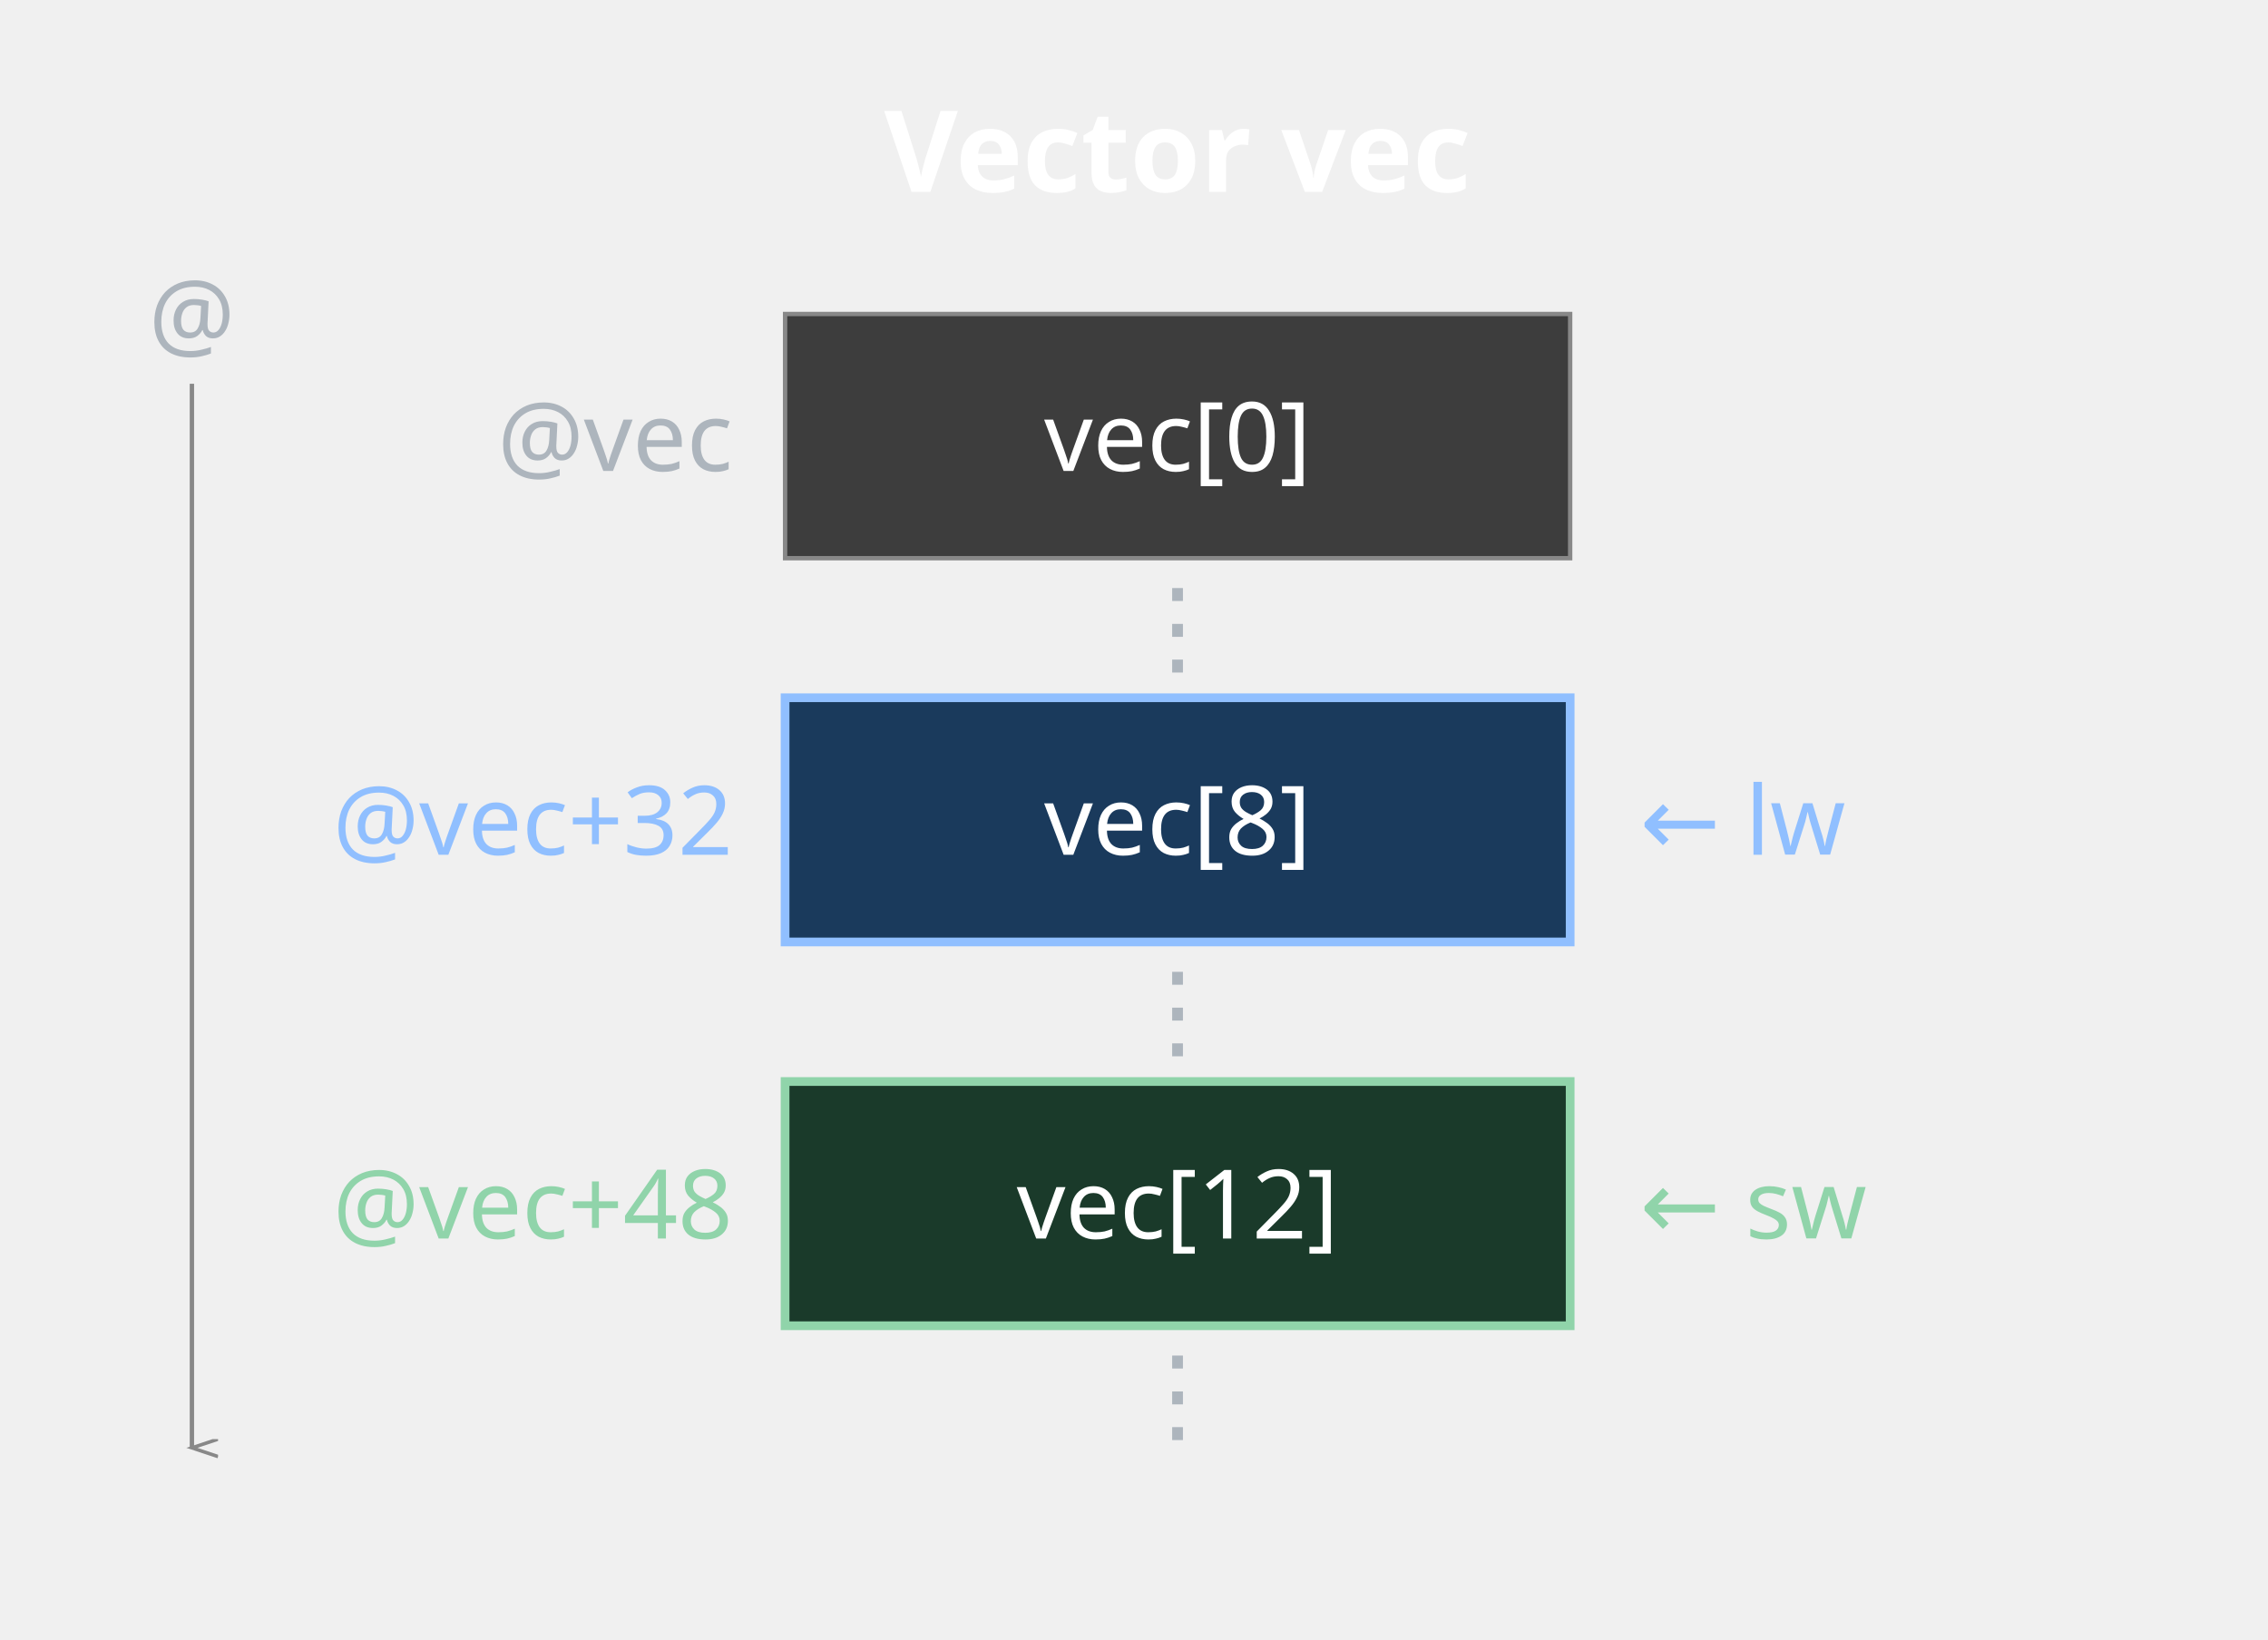
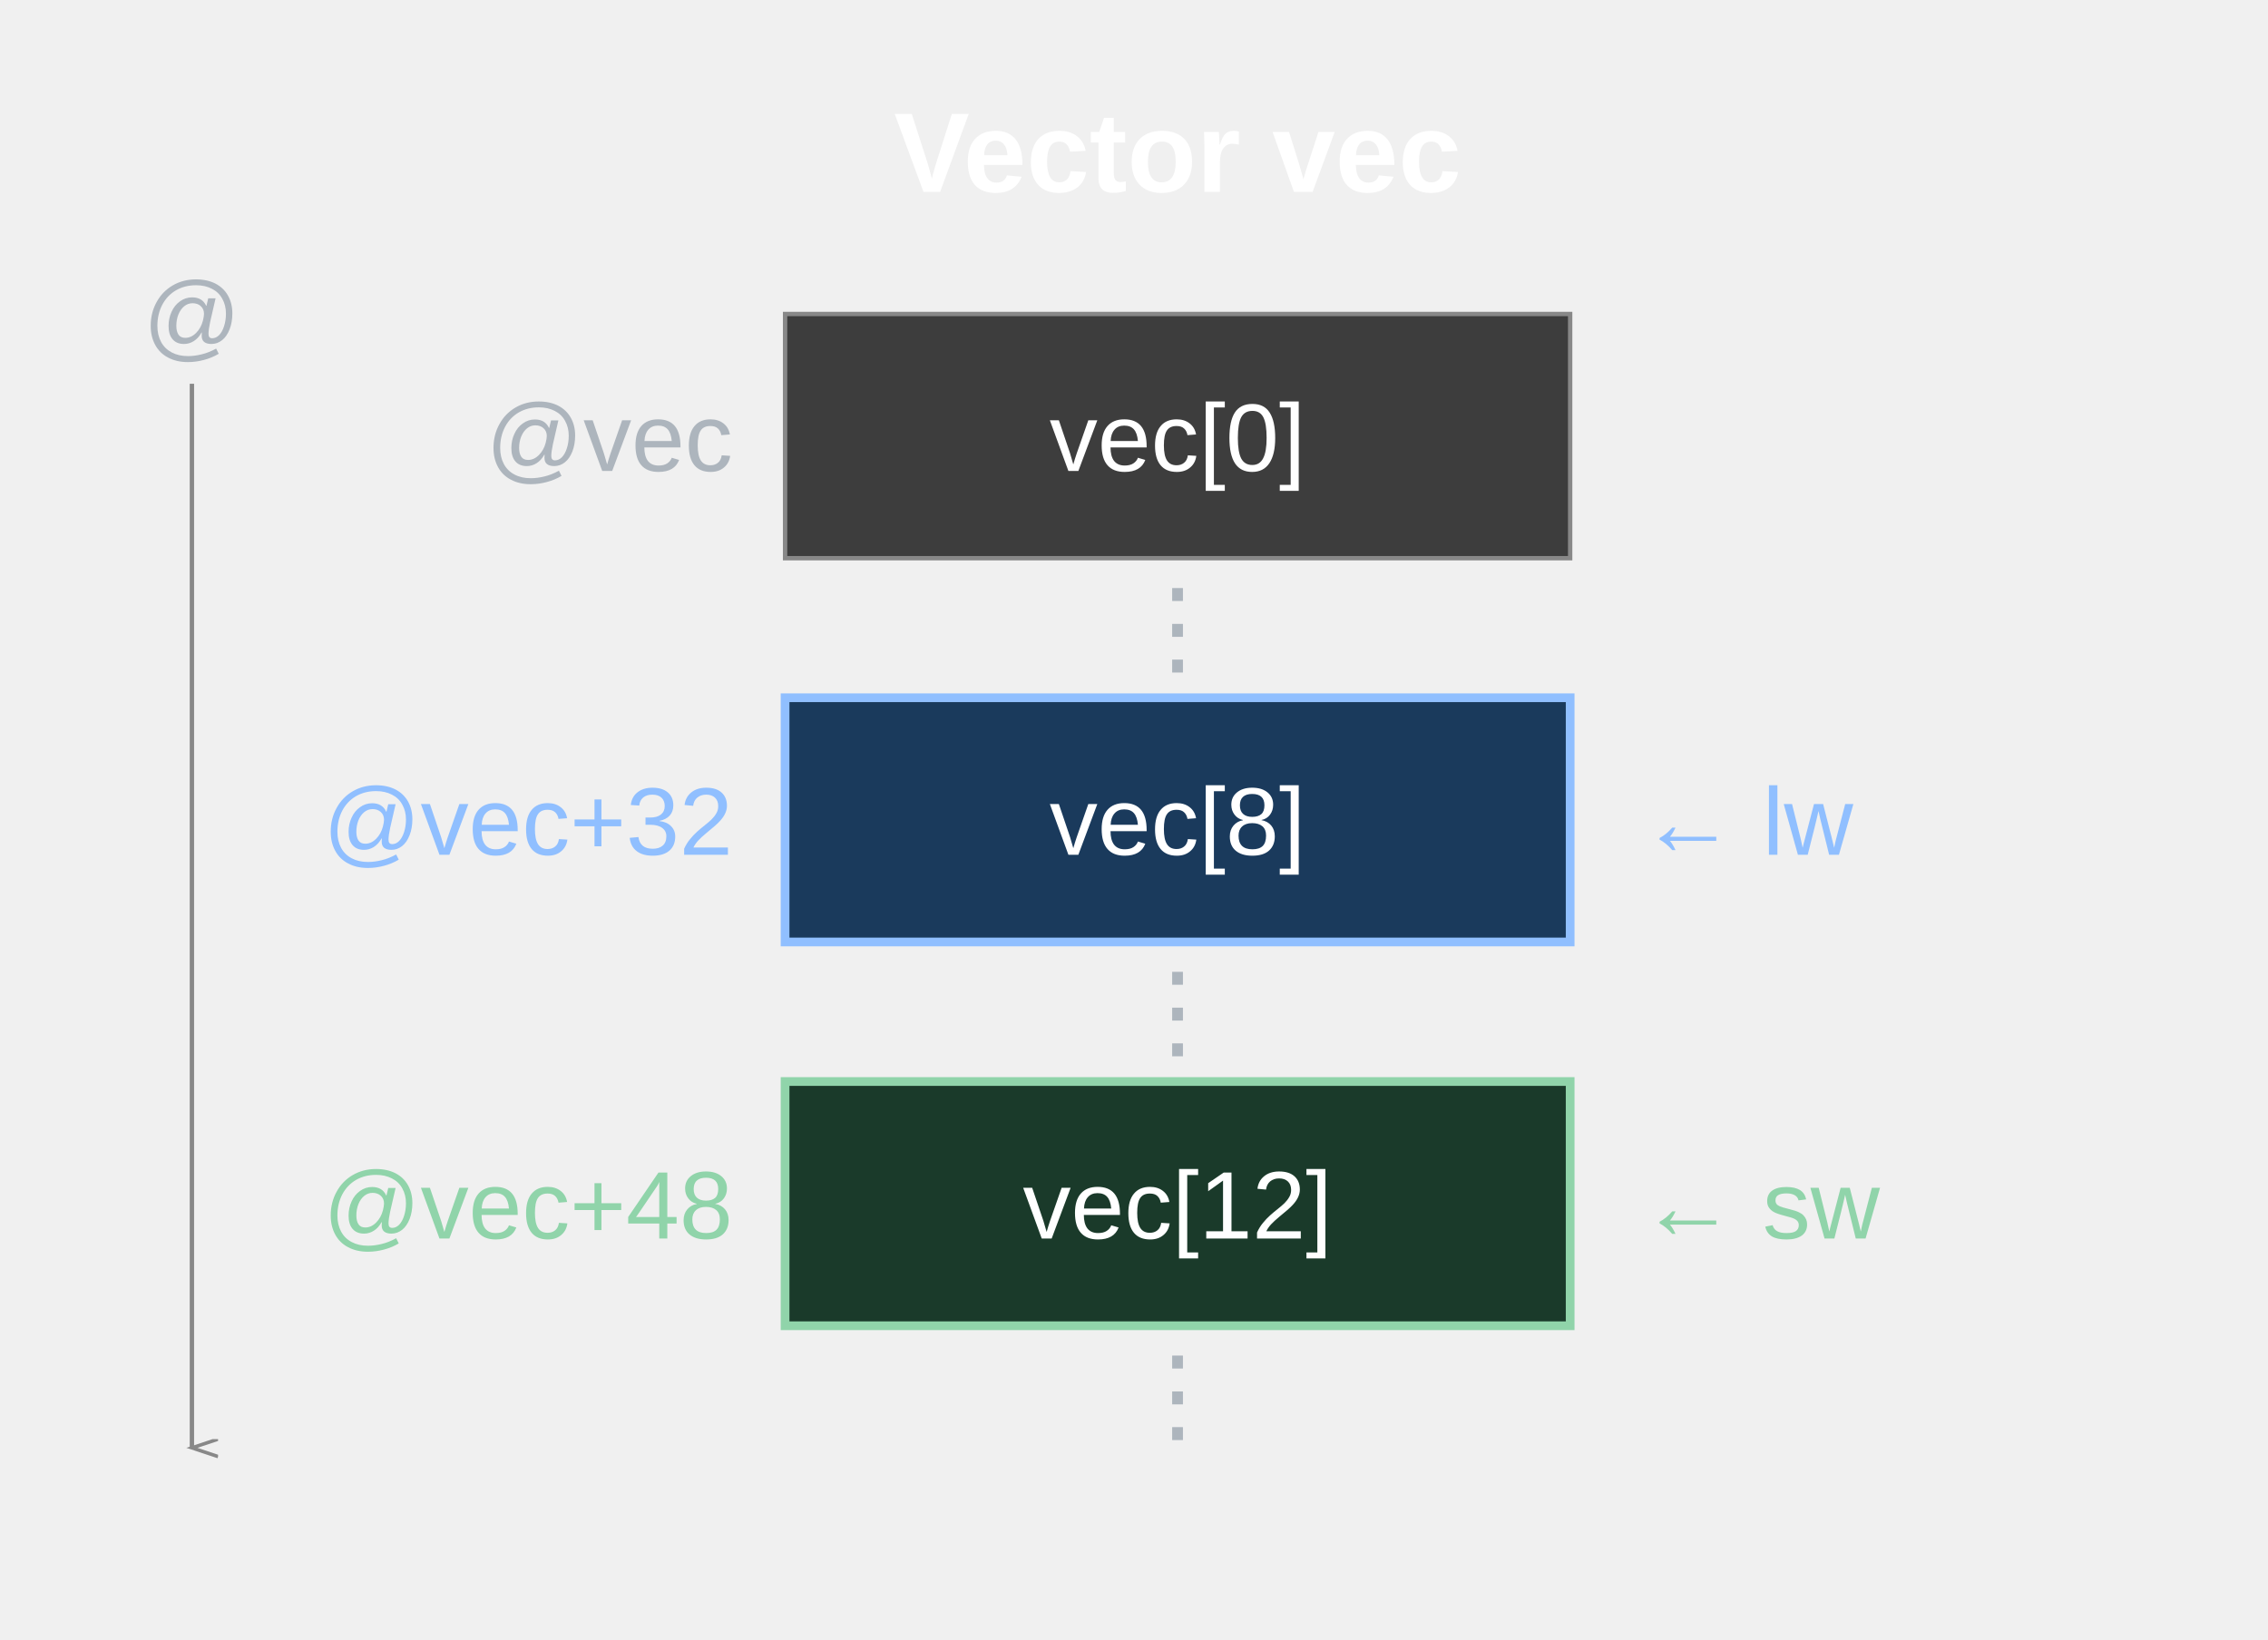
- <svg xmlns="http://www.w3.org/2000/svg" width="260" height="188" viewBox="0 0 260 188" font-family="'Source Sans Pro', sans-serif">
-   <text x="135" y="22" font-size="13" fill="#fff" text-anchor="middle" font-weight="bold">Vector vec</text>
+ <svg xmlns="http://www.w3.org/2000/svg" width="260" height="188" viewBox="0 0 260 188" font-family="'Liberation Sans', Arial, Helvetica, sans-serif">
+   <text x="135" y="22" font-size="13" fill="#ffffff" text-anchor="middle" font-weight="bold">Vector vec</text>
  <defs>
    <marker id="fl" markerWidth="8" markerHeight="8" refX="2" refY="6" orient="auto">
-       <path d="M0,0 L2,6 L4,0" fill="none" stroke="#888" stroke-width="0.8" />
+       <path d="M0,0 L2,6 L4,0" fill="none" stroke="#888888" stroke-width="0.8" />
    </marker>
  </defs>
-   <line x1="22" y1="44" x2="22" y2="166" stroke="#888" stroke-width="0.5" marker-end="url(#fl)" />
+   <line x1="22" y1="44" x2="22" y2="166" stroke="#888888" stroke-width="0.5" marker-end="url(#fl)" />
  <text x="22" y="40" font-size="11" fill="#adb5bd" text-anchor="middle">@</text>
-   <rect x="90" y="36" width="90" height="28" fill="#3d3d3d" stroke="#888" stroke-width="0.5" />
+   <rect x="90" y="36" width="90" height="28" fill="#3d3d3d" stroke="#888888" stroke-width="0.5" />
  <rect x="90" y="80" width="90" height="28" fill="#1a3a5c" stroke="#90bfff" stroke-width="1" />
  <rect x="90" y="124" width="90" height="28" fill="#1a3a2a" stroke="#90d4aa" stroke-width="1" />
-   <text x="135" y="54" font-size="11" fill="#fff" text-anchor="middle">vec[0]</text>
-   <text x="135" y="98" font-size="11" fill="#fff" text-anchor="middle">vec[8]</text>
-   <text x="135" y="142" font-size="11" fill="#fff" text-anchor="middle">vec[12]</text>
+   <text x="135" y="54" font-size="11" fill="#ffffff" text-anchor="middle">vec[0]</text>
+   <text x="135" y="98" font-size="11" fill="#ffffff" text-anchor="middle">vec[8]</text>
+   <text x="135" y="142" font-size="11" fill="#ffffff" text-anchor="middle">vec[12]</text>
  <text x="135" y="76" font-size="12" fill="#adb5bd" text-anchor="middle">⋮</text>
  <text x="135" y="120" font-size="12" fill="#adb5bd" text-anchor="middle">⋮</text>
  <text x="135" y="164" font-size="12" fill="#adb5bd" text-anchor="middle">⋮</text>
  <text x="84" y="54" font-size="11" fill="#adb5bd" text-anchor="end">@vec</text>
  <text x="84" y="98" font-size="11" fill="#90bfff" text-anchor="end">@vec+32</text>
  <text x="84" y="142" font-size="11" fill="#90d4aa" text-anchor="end">@vec+48</text>
  <text x="188" y="98" font-size="11" fill="#90bfff" text-anchor="start">← lw</text>
  <text x="188" y="142" font-size="11" fill="#90d4aa" text-anchor="start">← sw</text>
</svg>
